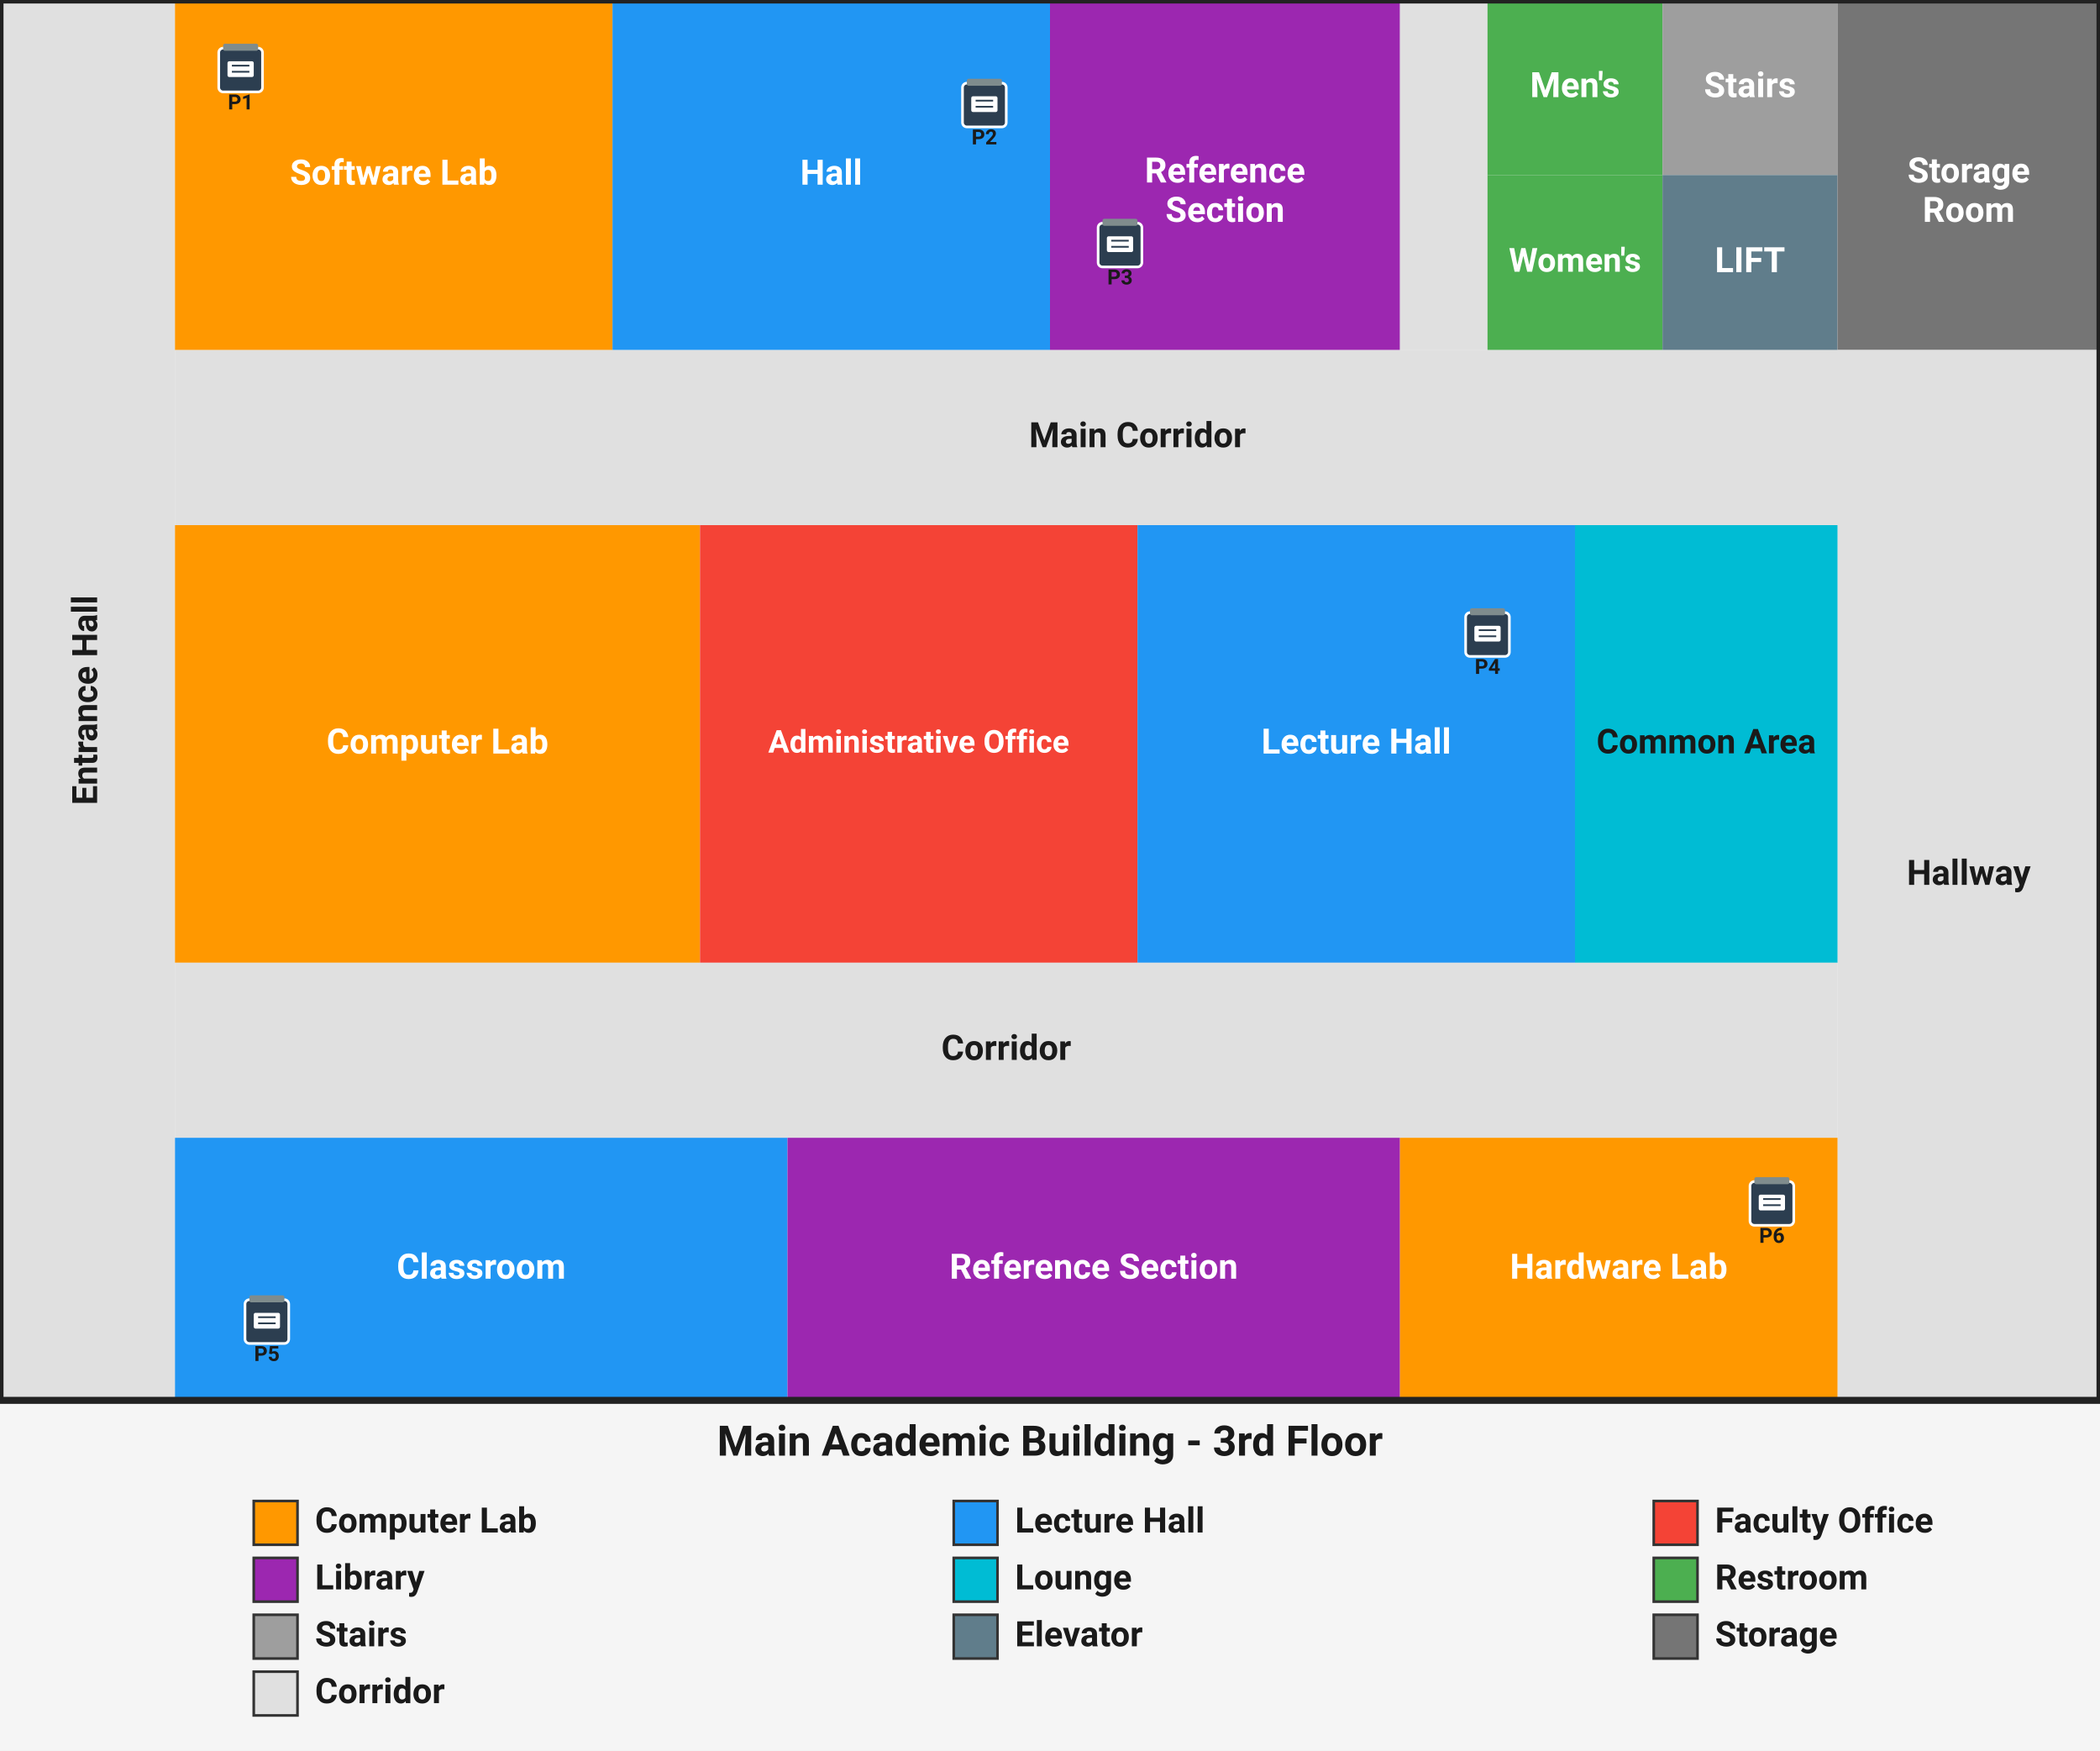
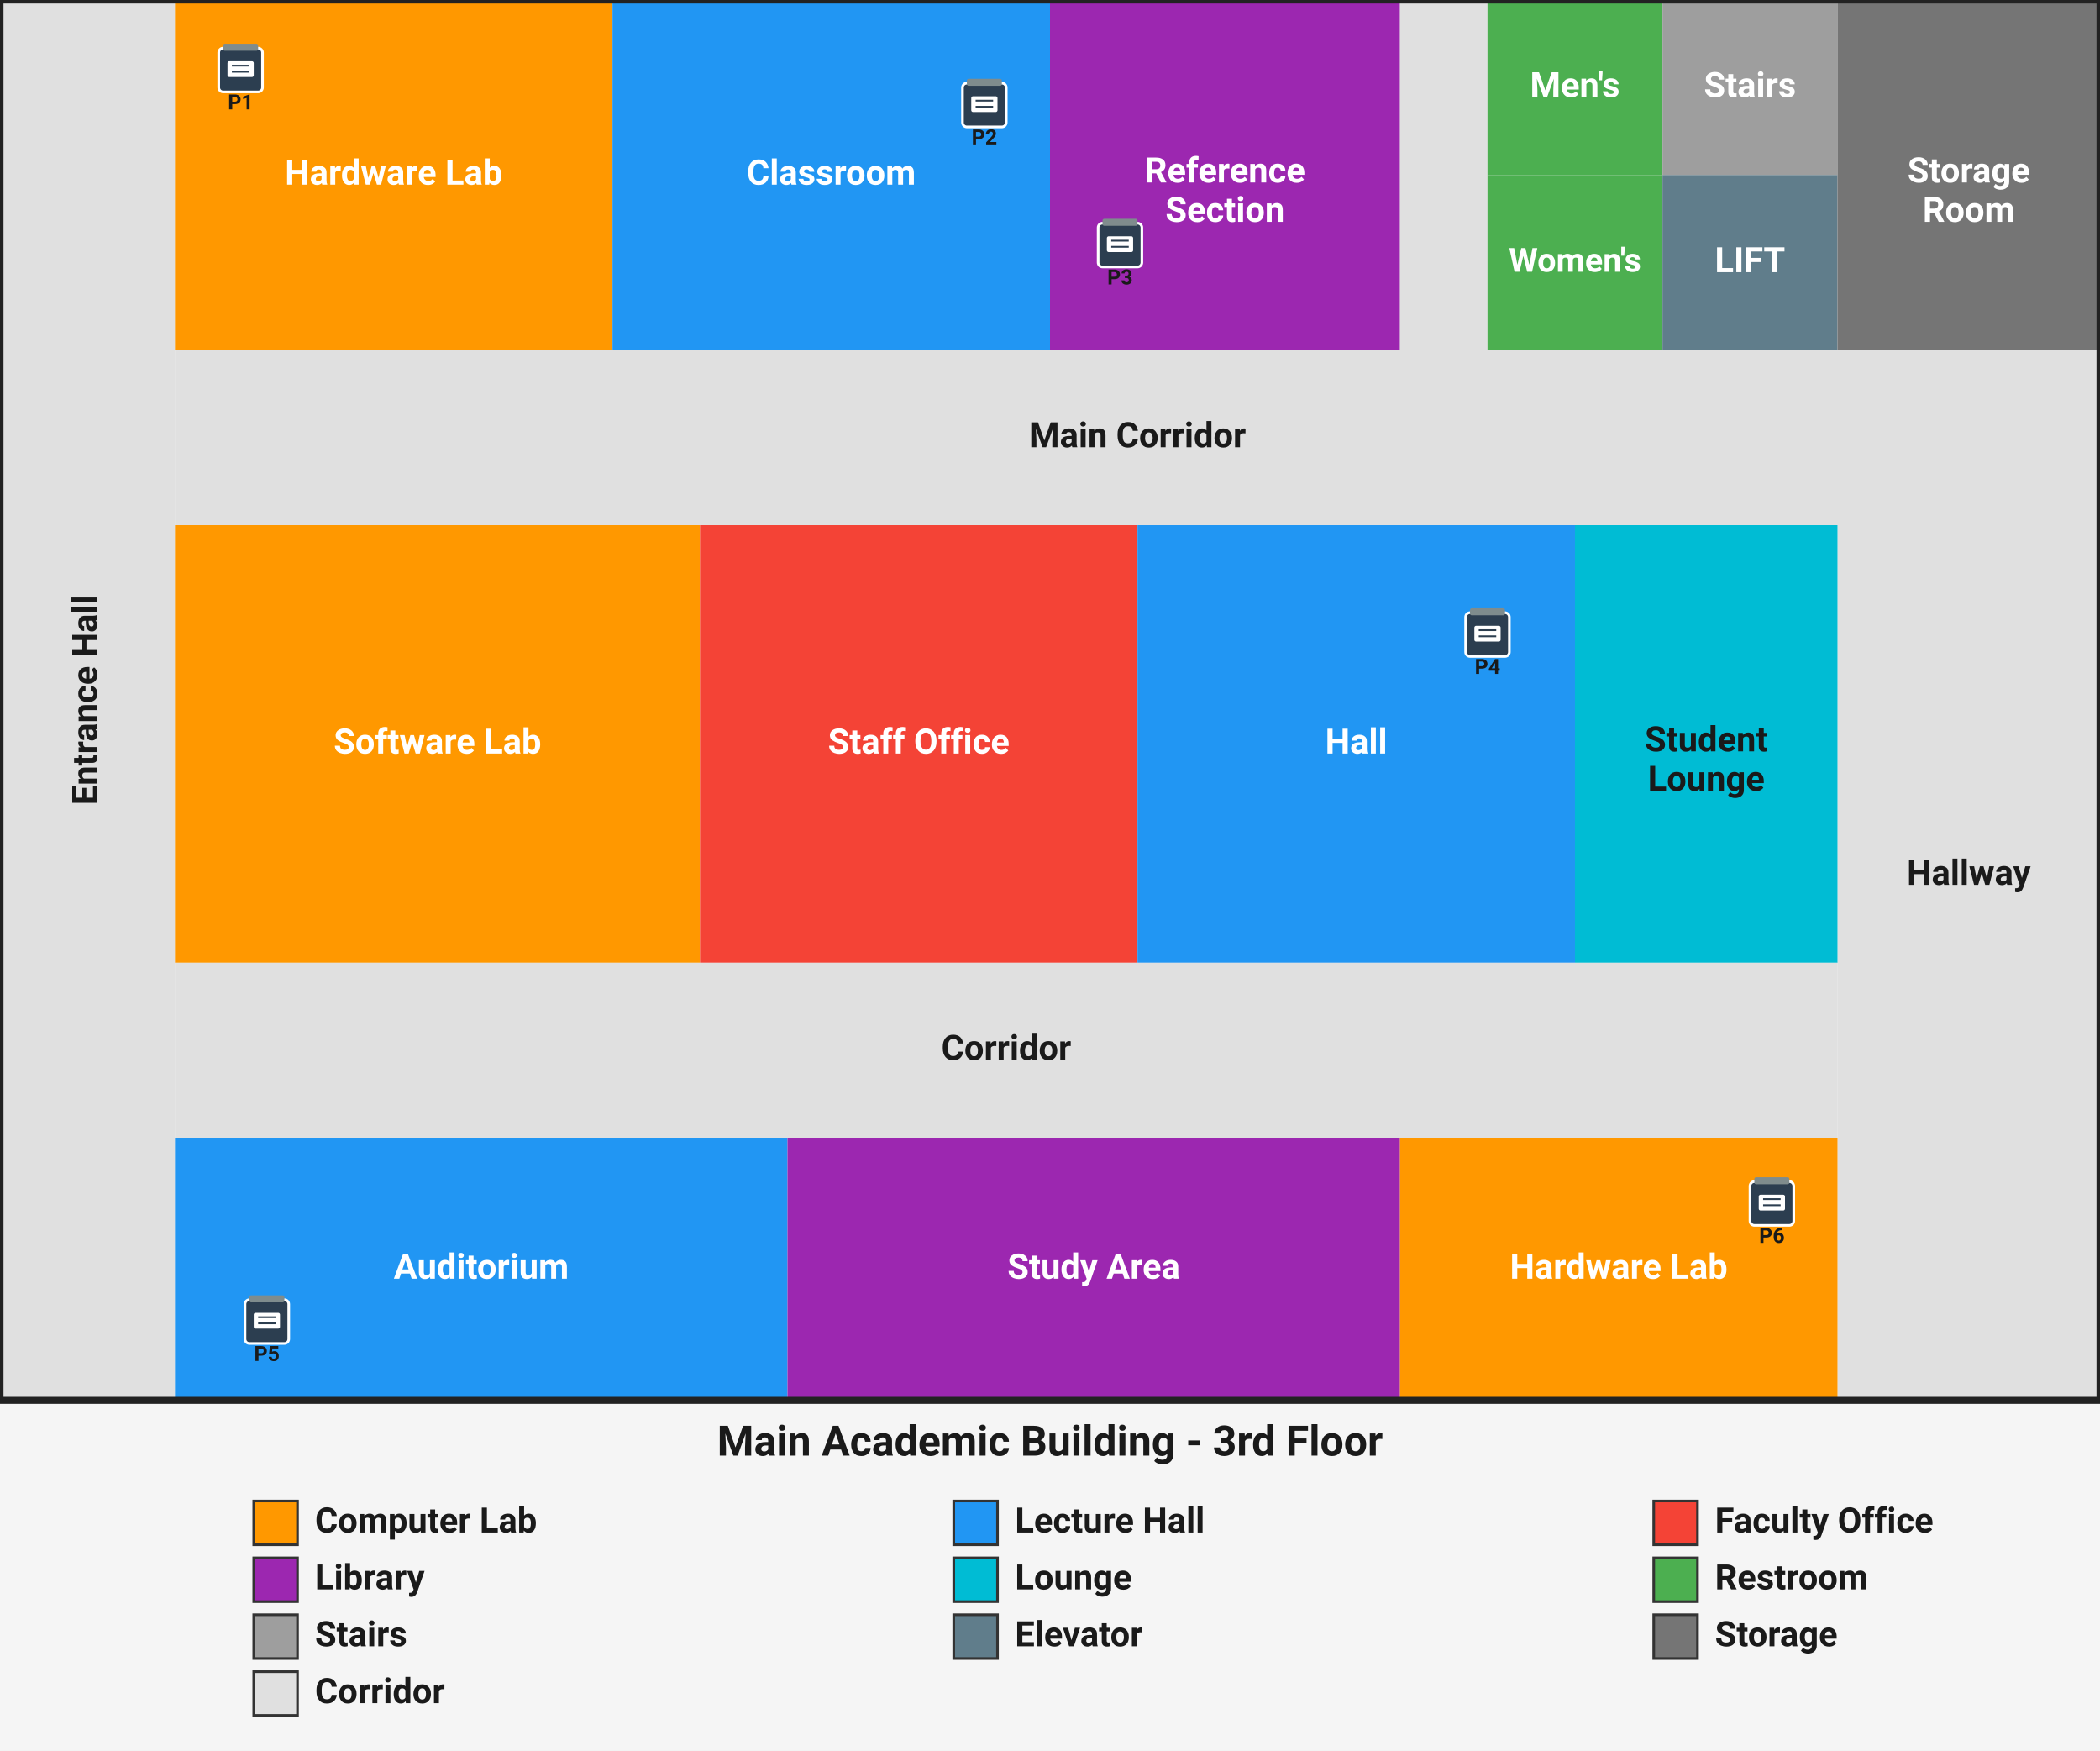
<svg xmlns="http://www.w3.org/2000/svg" viewBox="0 0 2400 2000" width="2400" height="2000" style="display:block; max-width:100%; height:auto;">
  <defs>
    <style>
      text { 
        -webkit-font-smoothing: antialiased;
        -moz-osx-font-smoothing: grayscale;
      }
    </style>
  </defs>
  <rect x="0" y="0" width="2400" height="2000" fill="#f5f5f5" />
  <rect x="0" y="0" width="200" height="1600" fill="#E0E0E0" stroke="none" />
  <text x="100.0" y="800.0" font-family="Roboto,Segoe UI,Arial,sans-serif" font-size="40" font-weight="600" fill="#1a1a1a" text-anchor="middle" dominant-baseline="middle" transform="rotate(-90 100.0 800.0)">
              Entrance Hall
            </text>
  <rect x="200" y="0" width="500" height="400" fill="#FF9800" stroke="none" />
  <text x="450.0" y="200.0" font-family="Roboto,Segoe UI,Arial,sans-serif" font-size="40" font-weight="600" fill="white" text-anchor="middle" dominant-baseline="middle">
-               Software Lab
+               Hardware Lab
            </text>
  <rect x="700" y="0" width="500" height="400" fill="#2196F3" stroke="none" />
  <text x="950.0" y="200.0" font-family="Roboto,Segoe UI,Arial,sans-serif" font-size="40" font-weight="600" fill="white" text-anchor="middle" dominant-baseline="middle">
-               Hall
+               Classroom
            </text>
  <rect x="1200" y="0" width="400" height="400" fill="#9C27B0" stroke="none" />
  <g>
    <text x="1400.0" y="197.5" font-family="Roboto,Segoe UI,Arial,sans-serif" font-size="40" font-weight="600" fill="white" text-anchor="middle" dominant-baseline="middle">
                  Reference
                </text>
    <text x="1400.0" y="242.5" font-family="Roboto,Segoe UI,Arial,sans-serif" font-size="40" font-weight="600" fill="white" text-anchor="middle" dominant-baseline="middle">
                  Section
                </text>
  </g>
  <rect x="1600" y="0" width="100" height="400" fill="#E0E0E0" stroke="none" />
  <rect x="1700" y="0" width="200" height="200" fill="#4CAF50" stroke="none" />
  <text x="1800.0" y="100.0" font-family="Roboto,Segoe UI,Arial,sans-serif" font-size="40" font-weight="600" fill="white" text-anchor="middle" dominant-baseline="middle">
              Men's
            </text>
  <rect x="1700" y="200" width="200" height="200" fill="#4CAF50" stroke="none" />
  <text x="1800.0" y="300.0" font-family="Roboto,Segoe UI,Arial,sans-serif" font-size="38" font-weight="600" fill="white" text-anchor="middle" dominant-baseline="middle">
              Women's
            </text>
  <rect x="1900" y="0" width="200" height="200" fill="#9E9E9E" stroke="none" />
  <text x="2000.0" y="100.0" font-family="Roboto,Segoe UI,Arial,sans-serif" font-size="40" font-weight="600" fill="white" text-anchor="middle" dominant-baseline="middle">
              Stairs
            </text>
  <rect x="1900" y="200" width="200" height="200" fill="#607D8B" stroke="none" />
  <text x="2000.0" y="300.0" font-family="Roboto,Segoe UI,Arial,sans-serif" font-size="40" font-weight="600" fill="white" text-anchor="middle" dominant-baseline="middle">
              LIFT
            </text>
  <rect x="2100" y="0" width="300" height="400" fill="#757575" stroke="none" />
  <g>
    <text x="2250.0" y="197.5" font-family="Roboto,Segoe UI,Arial,sans-serif" font-size="40" font-weight="600" fill="white" text-anchor="middle" dominant-baseline="middle">
                  Storage
                </text>
    <text x="2250.0" y="242.5" font-family="Roboto,Segoe UI,Arial,sans-serif" font-size="40" font-weight="600" fill="white" text-anchor="middle" dominant-baseline="middle">
                  Room
                </text>
  </g>
  <rect x="200" y="400" width="2200" height="200" fill="#E0E0E0" stroke="none" />
  <text x="1300.0" y="500.0" font-family="Roboto,Segoe UI,Arial,sans-serif" font-size="40" font-weight="600" fill="#1a1a1a" text-anchor="middle" dominant-baseline="middle">
              Main Corridor
            </text>
  <rect x="1600" y="400" width="100" height="100" fill="#E0E0E0" stroke="none" />
  <rect x="2100" y="400" width="300" height="1200" fill="#E0E0E0" stroke="none" />
  <text x="2250.0" y="1000.0" font-family="Roboto,Segoe UI,Arial,sans-serif" font-size="40" font-weight="600" fill="#1a1a1a" text-anchor="middle" dominant-baseline="middle">
              Hallway
            </text>
  <rect x="200" y="600" width="600" height="500" fill="#FF9800" stroke="none" />
  <text x="500.0" y="850.0" font-family="Roboto,Segoe UI,Arial,sans-serif" font-size="40" font-weight="600" fill="white" text-anchor="middle" dominant-baseline="middle">
-               Computer Lab
+               Software Lab
            </text>
  <rect x="800" y="600" width="500" height="500" fill="#F44336" stroke="none" />
-   <text x="1050.0" y="850.0" font-family="Roboto,Segoe UI,Arial,sans-serif" font-size="36" font-weight="600" fill="white" text-anchor="middle" dominant-baseline="middle">
-               Administrative Office
+   <text x="1050.0" y="850.0" font-family="Roboto,Segoe UI,Arial,sans-serif" font-size="40" font-weight="600" fill="white" text-anchor="middle" dominant-baseline="middle">
+               Staff Office
            </text>
  <rect x="1300" y="600" width="500" height="500" fill="#2196F3" stroke="none" />
  <text x="1550.0" y="850.0" font-family="Roboto,Segoe UI,Arial,sans-serif" font-size="40" font-weight="600" fill="white" text-anchor="middle" dominant-baseline="middle">
-               Lecture Hall
+               Hall
            </text>
  <rect x="1800" y="600" width="300" height="500" fill="#00BCD4" stroke="none" />
-   <text x="1950.0" y="850.0" font-family="Roboto,Segoe UI,Arial,sans-serif" font-size="39" font-weight="600" fill="#1a1a1a" text-anchor="middle" dominant-baseline="middle">
-               Common Area
-             </text>
+   <g>
+     <text x="1950.0" y="847.5" font-family="Roboto,Segoe UI,Arial,sans-serif" font-size="40" font-weight="600" fill="#1a1a1a" text-anchor="middle" dominant-baseline="middle">
+                   Student
+                 </text>
+     <text x="1950.0" y="892.5" font-family="Roboto,Segoe UI,Arial,sans-serif" font-size="40" font-weight="600" fill="#1a1a1a" text-anchor="middle" dominant-baseline="middle">
+                   Lounge
+                 </text>
+   </g>
  <rect x="200" y="1100" width="1900" height="200" fill="#E0E0E0" stroke="none" />
  <text x="1150.0" y="1200.0" font-family="Roboto,Segoe UI,Arial,sans-serif" font-size="40" font-weight="600" fill="#1a1a1a" text-anchor="middle" dominant-baseline="middle">
              Corridor
            </text>
  <rect x="200" y="1300" width="700" height="300" fill="#2196F3" stroke="none" />
  <text x="550.0" y="1450.0" font-family="Roboto,Segoe UI,Arial,sans-serif" font-size="40" font-weight="600" fill="white" text-anchor="middle" dominant-baseline="middle">
-               Classroom
+               Auditorium
            </text>
  <rect x="900" y="1300" width="700" height="300" fill="#9C27B0" stroke="none" />
  <text x="1250.0" y="1450.0" font-family="Roboto,Segoe UI,Arial,sans-serif" font-size="40" font-weight="600" fill="white" text-anchor="middle" dominant-baseline="middle">
-               Reference Section
+               Study Area
            </text>
  <rect x="1600" y="1300" width="500" height="300" fill="#FF9800" stroke="none" />
  <text x="1850.0" y="1450.0" font-family="Roboto,Segoe UI,Arial,sans-serif" font-size="40" font-weight="600" fill="white" text-anchor="middle" dominant-baseline="middle">
              Hardware Lab
            </text>
  <rect x="250.0" y="55.0" width="50" height="50" fill="#2C3E50" stroke="#FFF" stroke-width="3" rx="5" />
  <rect x="255.0" y="50.0" width="40" height="8" fill="#7F8C8D" rx="2" />
  <rect x="260.0" y="70.0" width="30" height="18" fill="white" rx="2" />
  <line x1="265.0" y1="75.0" x2="285.0" y2="75.0" stroke="#2C3E50" stroke-width="2" />
  <line x1="265.0" y1="82.0" x2="285.0" y2="82.0" stroke="#2C3E50" stroke-width="2" />
  <text x="275.0" y="125.0" font-family="Roboto,Segoe UI,Arial,sans-serif" font-size="24" font-weight="700" fill="#1a1a1a" text-anchor="middle">
      P1
    </text>
  <rect x="1100.0" y="95.0" width="50" height="50" fill="#2C3E50" stroke="#FFF" stroke-width="3" rx="5" />
  <rect x="1105.0" y="90.0" width="40" height="8" fill="#7F8C8D" rx="2" />
  <rect x="1110.0" y="110.0" width="30" height="18" fill="white" rx="2" />
  <line x1="1115.0" y1="115.0" x2="1135.0" y2="115.0" stroke="#2C3E50" stroke-width="2" />
  <line x1="1115.0" y1="122.0" x2="1135.0" y2="122.0" stroke="#2C3E50" stroke-width="2" />
  <text x="1125.0" y="165.0" font-family="Roboto,Segoe UI,Arial,sans-serif" font-size="24" font-weight="700" fill="#1a1a1a" text-anchor="middle">
      P2
    </text>
  <rect x="1255.0" y="255.0" width="50" height="50" fill="#2C3E50" stroke="#FFF" stroke-width="3" rx="5" />
  <rect x="1260.0" y="250.0" width="40" height="8" fill="#7F8C8D" rx="2" />
  <rect x="1265.0" y="270.0" width="30" height="18" fill="white" rx="2" />
  <line x1="1270.0" y1="275.0" x2="1290.0" y2="275.0" stroke="#2C3E50" stroke-width="2" />
  <line x1="1270.0" y1="282.0" x2="1290.0" y2="282.0" stroke="#2C3E50" stroke-width="2" />
  <text x="1280.0" y="325.0" font-family="Roboto,Segoe UI,Arial,sans-serif" font-size="24" font-weight="700" fill="#1a1a1a" text-anchor="middle">
      P3
    </text>
  <rect x="1675.0" y="700.0" width="50" height="50" fill="#2C3E50" stroke="#FFF" stroke-width="3" rx="5" />
  <rect x="1680.0" y="695.0" width="40" height="8" fill="#7F8C8D" rx="2" />
  <rect x="1685.0" y="715.0" width="30" height="18" fill="white" rx="2" />
  <line x1="1690.0" y1="720.0" x2="1710.0" y2="720.0" stroke="#2C3E50" stroke-width="2" />
  <line x1="1690.0" y1="727.0" x2="1710.0" y2="727.0" stroke="#2C3E50" stroke-width="2" />
  <text x="1700.0" y="770.0" font-family="Roboto,Segoe UI,Arial,sans-serif" font-size="24" font-weight="700" fill="#1a1a1a" text-anchor="middle">
      P4
    </text>
  <rect x="280.0" y="1485.0" width="50" height="50" fill="#2C3E50" stroke="#FFF" stroke-width="3" rx="5" />
  <rect x="285.0" y="1480.0" width="40" height="8" fill="#7F8C8D" rx="2" />
  <rect x="290.0" y="1500.0" width="30" height="18" fill="white" rx="2" />
  <line x1="295.0" y1="1505.0" x2="315.0" y2="1505.0" stroke="#2C3E50" stroke-width="2" />
  <line x1="295.0" y1="1512.0" x2="315.0" y2="1512.0" stroke="#2C3E50" stroke-width="2" />
  <text x="305.0" y="1555.0" font-family="Roboto,Segoe UI,Arial,sans-serif" font-size="24" font-weight="700" fill="#1a1a1a" text-anchor="middle">
      P5
    </text>
  <rect x="2000.0" y="1350.0" width="50" height="50" fill="#2C3E50" stroke="#FFF" stroke-width="3" rx="5" />
  <rect x="2005.0" y="1345.0" width="40" height="8" fill="#7F8C8D" rx="2" />
  <rect x="2010.0" y="1365.0" width="30" height="18" fill="white" rx="2" />
  <line x1="2015.0" y1="1370.0" x2="2035.0" y2="1370.0" stroke="#2C3E50" stroke-width="2" />
  <line x1="2015.0" y1="1377.0" x2="2035.0" y2="1377.0" stroke="#2C3E50" stroke-width="2" />
  <text x="2025.0" y="1420.0" font-family="Roboto,Segoe UI,Arial,sans-serif" font-size="24" font-weight="700" fill="#1a1a1a" text-anchor="middle">
      P6
    </text>
  <rect x="0" y="0" width="2400" height="1600" fill="none" stroke="#222" stroke-width="8" />
  <text x="1200.0" y="1650" font-family="Roboto,Segoe UI,Arial,sans-serif" font-size="48" font-weight="700" fill="#1a1a1a" text-anchor="middle" dominant-baseline="middle">
          Main Academic Building - 3rd Floor
        </text>
  <rect x="290.0" y="1715.0" width="50" height="50" fill="#FF9800" stroke="#333" stroke-width="3" />
  <text x="360.0" y="1740" font-family="Roboto,Segoe UI,Arial,sans-serif" font-size="40" font-weight="700" fill="#1a1a1a" text-anchor="start" dominant-baseline="middle">
          Computer Lab
        </text>
  <rect x="1090.0" y="1715.0" width="50" height="50" fill="#2196F3" stroke="#333" stroke-width="3" />
  <text x="1160.0" y="1740" font-family="Roboto,Segoe UI,Arial,sans-serif" font-size="40" font-weight="700" fill="#1a1a1a" text-anchor="start" dominant-baseline="middle">
          Lecture Hall
        </text>
  <rect x="1890.0" y="1715.0" width="50" height="50" fill="#F44336" stroke="#333" stroke-width="3" />
  <text x="1960.0" y="1740" font-family="Roboto,Segoe UI,Arial,sans-serif" font-size="40" font-weight="700" fill="#1a1a1a" text-anchor="start" dominant-baseline="middle">
          Faculty Office
        </text>
  <rect x="290.0" y="1780.0" width="50" height="50" fill="#9C27B0" stroke="#333" stroke-width="3" />
  <text x="360.0" y="1805" font-family="Roboto,Segoe UI,Arial,sans-serif" font-size="40" font-weight="700" fill="#1a1a1a" text-anchor="start" dominant-baseline="middle">
          Library
        </text>
  <rect x="1090.0" y="1780.0" width="50" height="50" fill="#00BCD4" stroke="#333" stroke-width="3" />
  <text x="1160.0" y="1805" font-family="Roboto,Segoe UI,Arial,sans-serif" font-size="40" font-weight="700" fill="#1a1a1a" text-anchor="start" dominant-baseline="middle">
          Lounge
        </text>
  <rect x="1890.0" y="1780.0" width="50" height="50" fill="#4CAF50" stroke="#333" stroke-width="3" />
  <text x="1960.0" y="1805" font-family="Roboto,Segoe UI,Arial,sans-serif" font-size="40" font-weight="700" fill="#1a1a1a" text-anchor="start" dominant-baseline="middle">
          Restroom
        </text>
  <rect x="290.0" y="1845.0" width="50" height="50" fill="#9E9E9E" stroke="#333" stroke-width="3" />
  <text x="360.0" y="1870" font-family="Roboto,Segoe UI,Arial,sans-serif" font-size="40" font-weight="700" fill="#1a1a1a" text-anchor="start" dominant-baseline="middle">
          Stairs
        </text>
  <rect x="1090.0" y="1845.0" width="50" height="50" fill="#607D8B" stroke="#333" stroke-width="3" />
  <text x="1160.0" y="1870" font-family="Roboto,Segoe UI,Arial,sans-serif" font-size="40" font-weight="700" fill="#1a1a1a" text-anchor="start" dominant-baseline="middle">
          Elevator
        </text>
  <rect x="1890.0" y="1845.0" width="50" height="50" fill="#757575" stroke="#333" stroke-width="3" />
  <text x="1960.0" y="1870" font-family="Roboto,Segoe UI,Arial,sans-serif" font-size="40" font-weight="700" fill="#1a1a1a" text-anchor="start" dominant-baseline="middle">
          Storage
        </text>
  <rect x="290.0" y="1910.0" width="50" height="50" fill="#E0E0E0" stroke="#333" stroke-width="3" />
  <text x="360.0" y="1935" font-family="Roboto,Segoe UI,Arial,sans-serif" font-size="40" font-weight="700" fill="#1a1a1a" text-anchor="start" dominant-baseline="middle">
          Corridor
        </text>
</svg>
